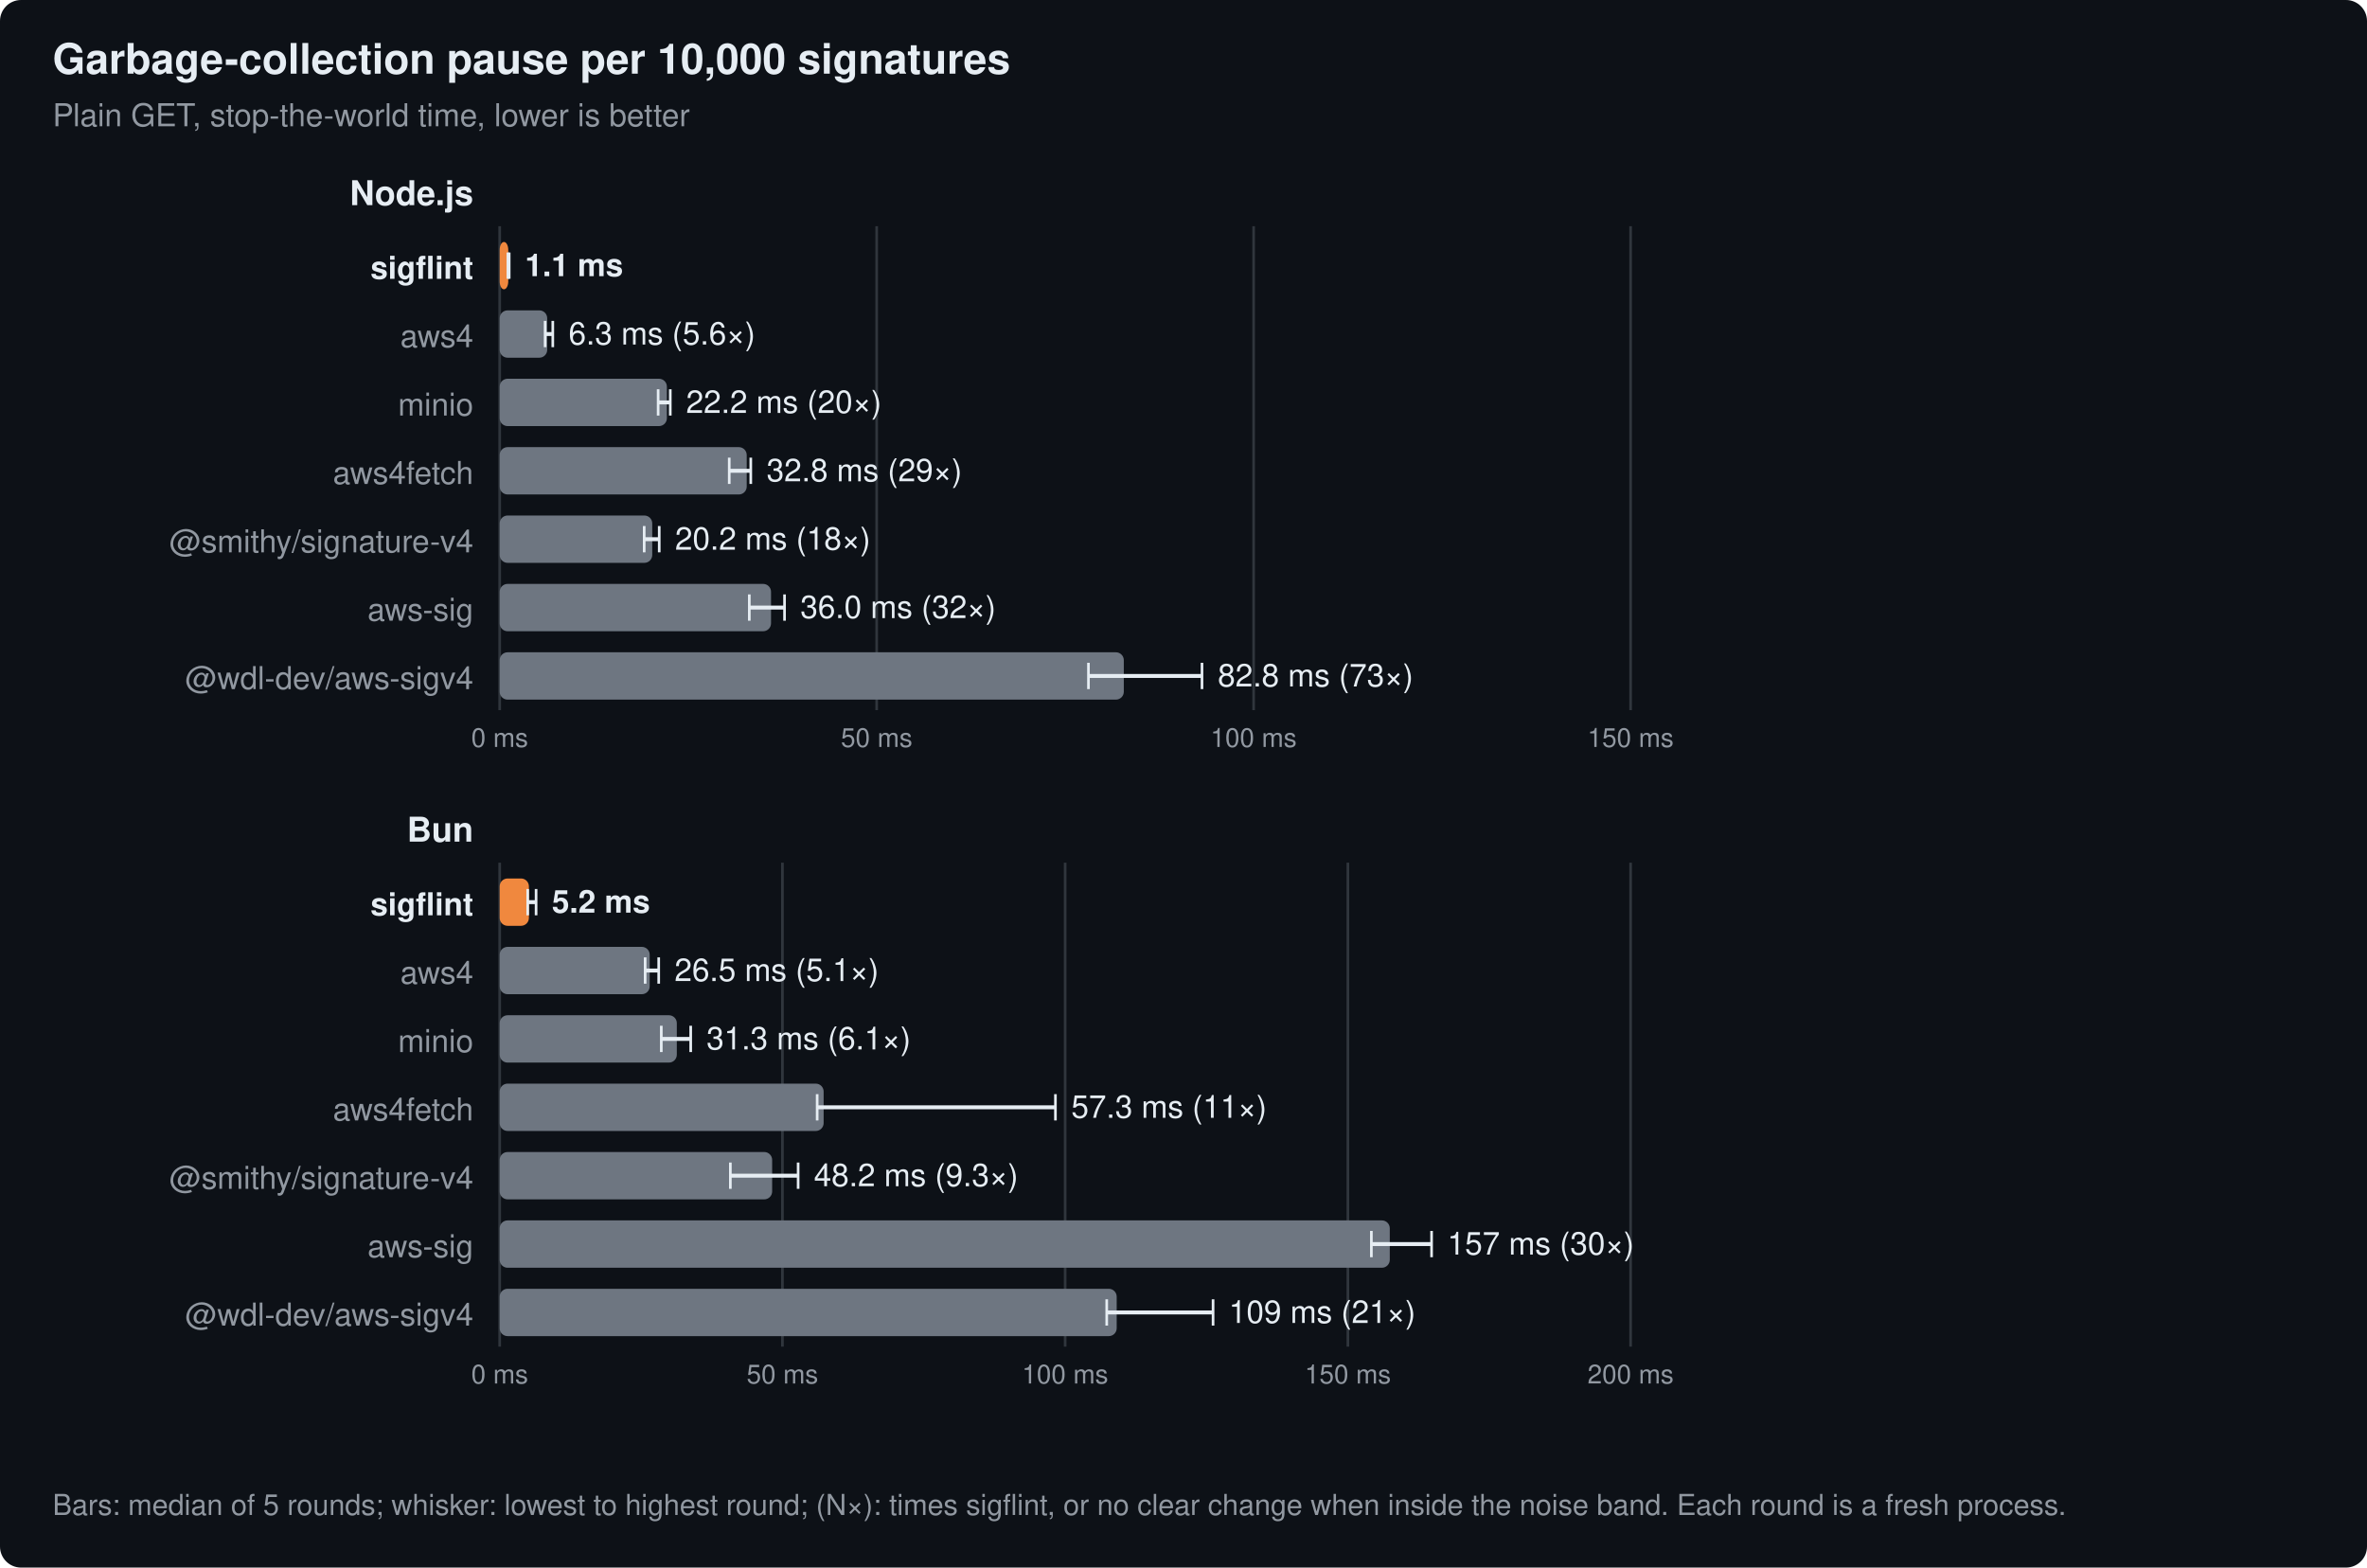
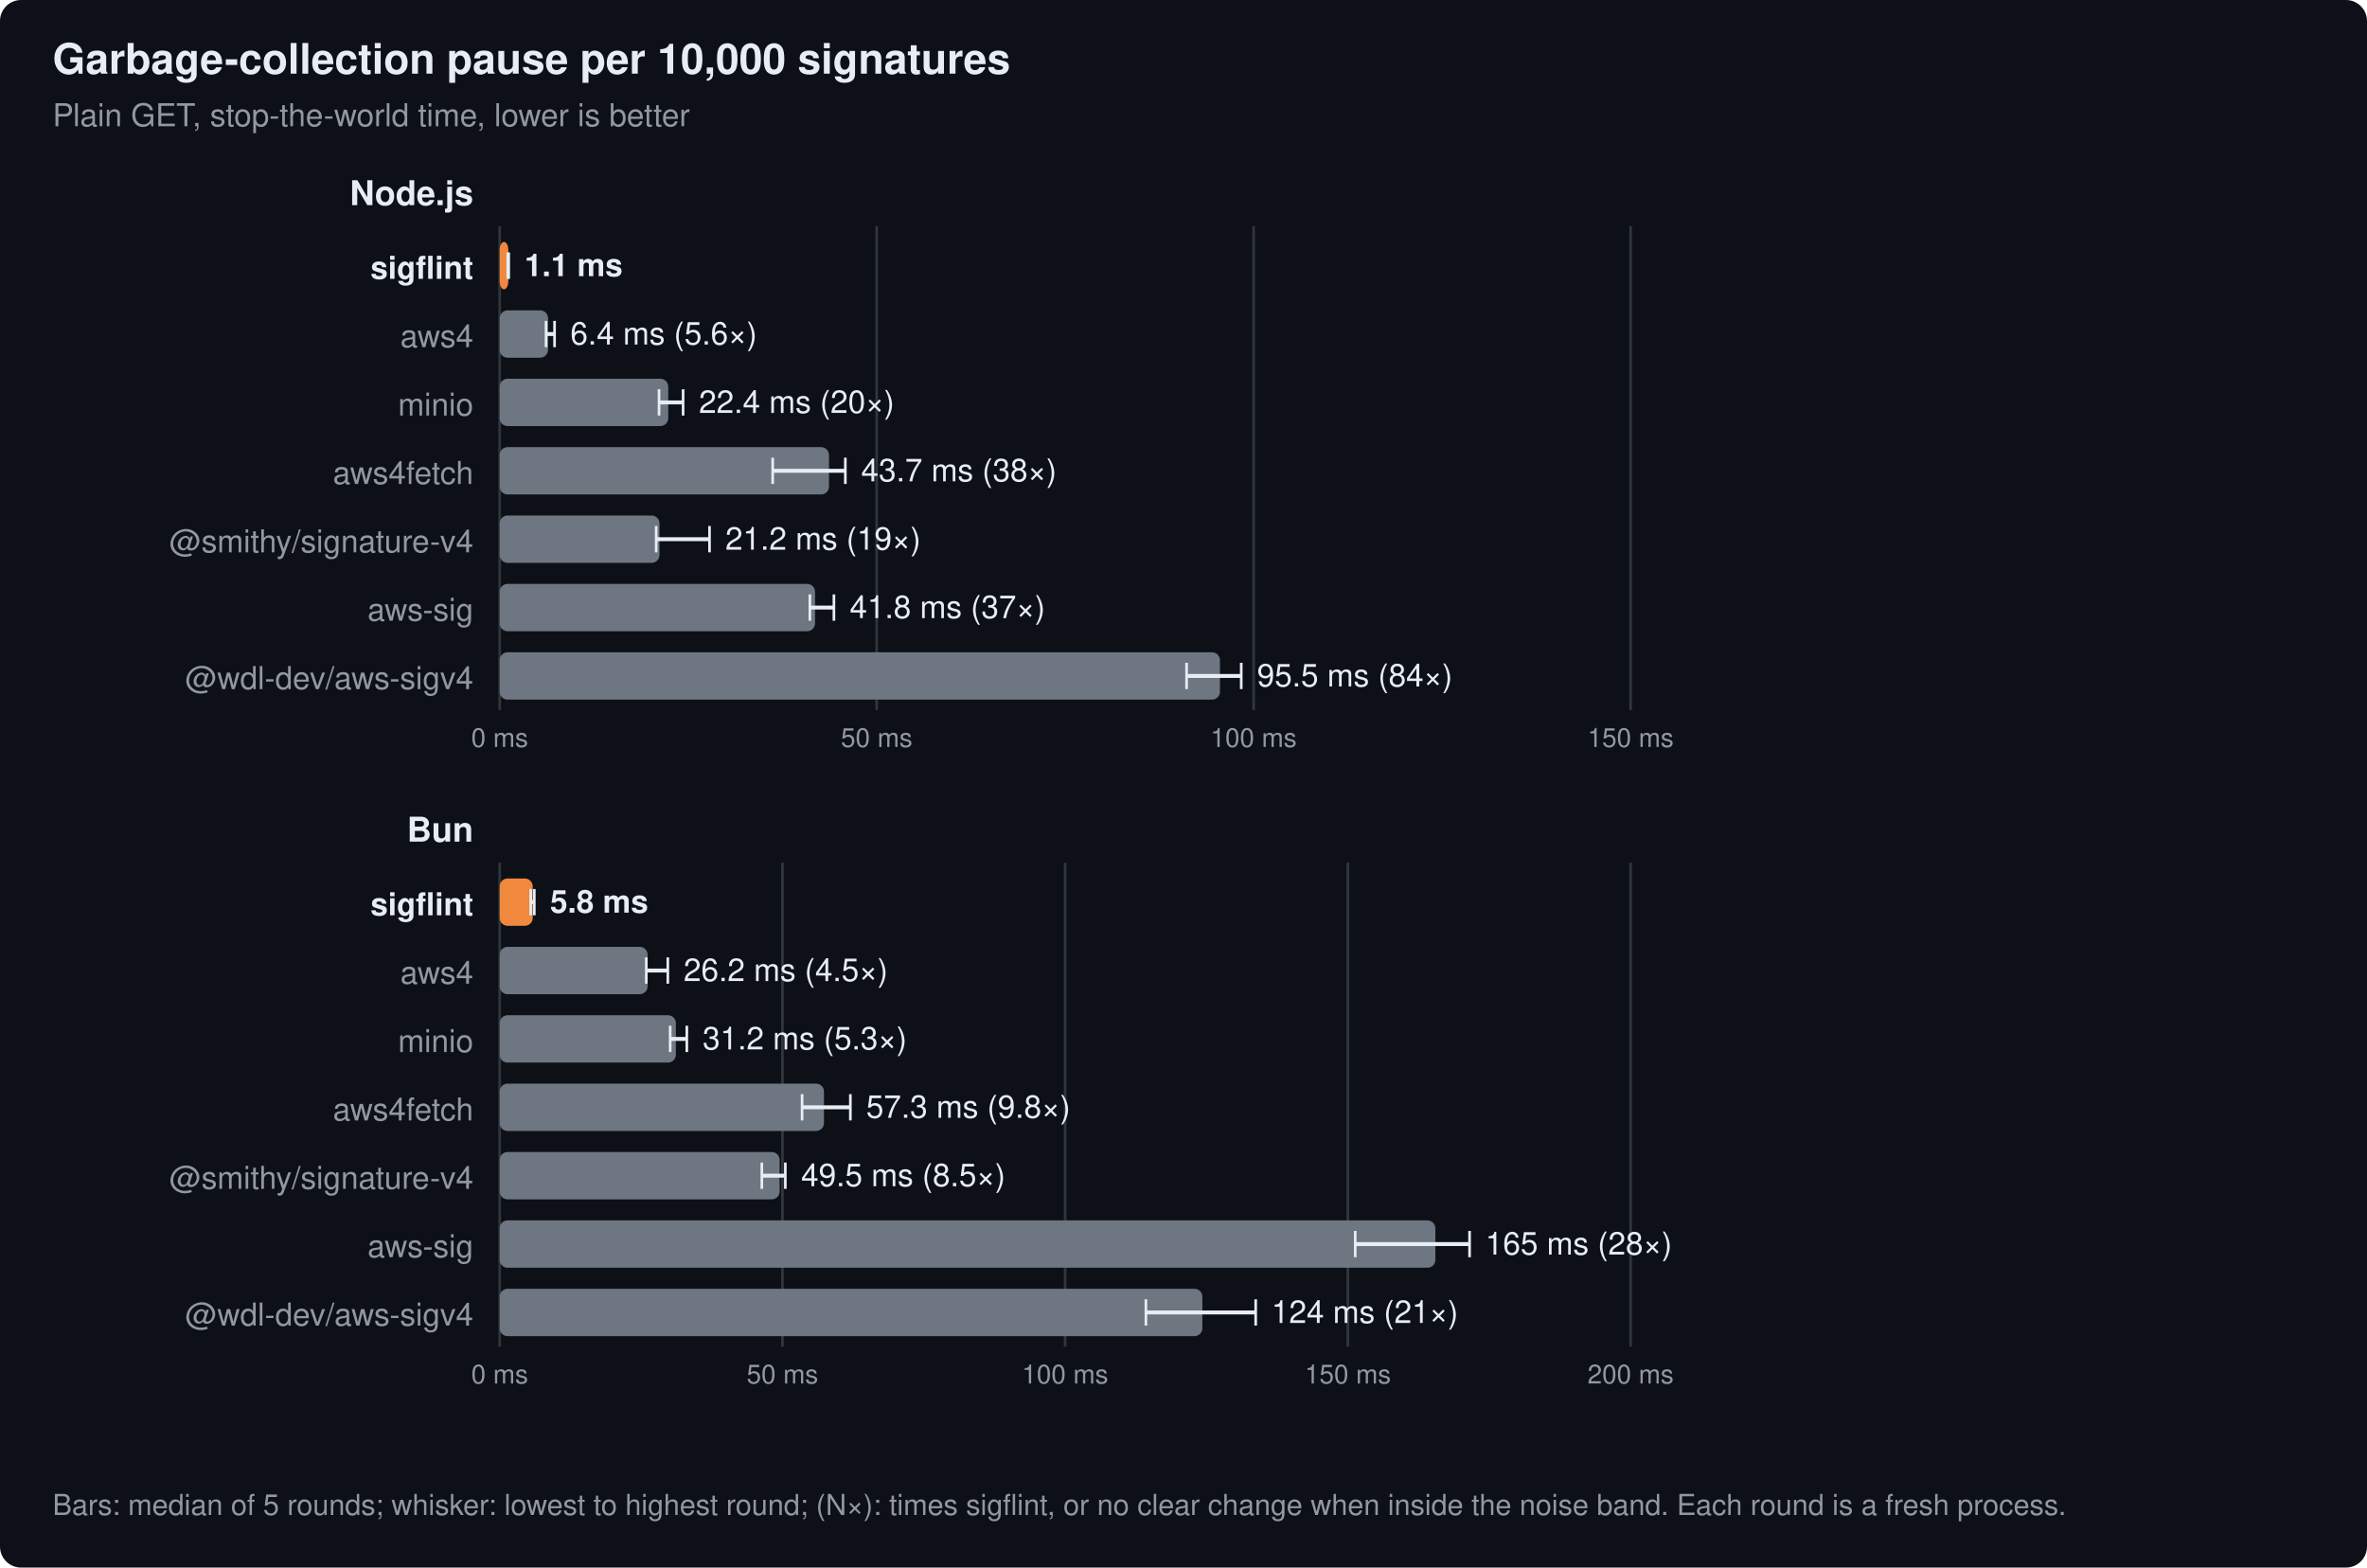
<svg xmlns="http://www.w3.org/2000/svg" width="900" height="596" viewBox="0 0 900 596" role="img" aria-labelledby="t" font-family="-apple-system,BlinkMacSystemFont,'Segoe UI',Helvetica,Arial,sans-serif">
  <rect width="900" height="596" rx="8" fill="#0d1117" />
  <text x="20" y="28" font-size="16" fill="#e6edf3" text-anchor="start" font-weight="600">Garbage-collection pause per 10,000 signatures</text>
  <text x="20" y="48" font-size="12" fill="#9198a1" text-anchor="start" font-weight="400">Plain GET, stop-the-world time, lower is better</text>
  <text x="180" y="78" font-size="13" fill="#e6edf3" text-anchor="end" font-weight="700">Node.js</text>
  <line x1="190" y1="86" x2="190" y2="270" stroke="#30363d" />
  <text x="190" y="284" font-size="10" fill="#9198a1" text-anchor="middle" font-weight="400">0 ms</text>
  <line x1="333.333" y1="86" x2="333.333" y2="270" stroke="#30363d" />
  <text x="333.333" y="284" font-size="10" fill="#9198a1" text-anchor="middle" font-weight="400">50 ms</text>
  <line x1="476.667" y1="86" x2="476.667" y2="270" stroke="#30363d" />
  <text x="476.667" y="284" font-size="10" fill="#9198a1" text-anchor="middle" font-weight="400">100 ms</text>
  <line x1="620" y1="86" x2="620" y2="270" stroke="#30363d" />
  <text x="620" y="284" font-size="10" fill="#9198a1" text-anchor="middle" font-weight="400">150 ms</text>
  <text x="180" y="106" font-size="12" fill="#e6edf3" text-anchor="end" font-weight="700">sigflint</text>
-   <rect x="190" y="92" width="3.254" height="18" rx="3" fill="#f0883e" />
-   <line x1="193.117" y1="101" x2="193.606" y2="101" stroke="#e6edf3" stroke-width="1.5" />
-   <line x1="193.117" y1="96" x2="193.117" y2="106" stroke="#e6edf3" />
-   <line x1="193.606" y1="96" x2="193.606" y2="106" stroke="#e6edf3" />
-   <text x="199.606" y="105" font-size="12" fill="#e6edf3" text-anchor="start" font-weight="700">1.1 ms</text>
+   <rect x="190" y="92" width="3.277" height="18" rx="3" fill="#f0883e" />
+   <line x1="193.069" y1="101" x2="193.429" y2="101" stroke="#e6edf3" stroke-width="1.5" />
+   <line x1="193.069" y1="96" x2="193.069" y2="106" stroke="#e6edf3" />
+   <line x1="193.429" y1="96" x2="193.429" y2="106" stroke="#e6edf3" />
+   <text x="199.429" y="105" font-size="12" fill="#e6edf3" text-anchor="start" font-weight="700">1.1 ms</text>
  <text x="180" y="132" font-size="12" fill="#9198a1" text-anchor="end" font-weight="400">aws4</text>
-   <rect x="190" y="118" width="18.062" height="18" rx="3" fill="#6e7681" />
-   <line x1="207.267" y1="127" x2="210.185" y2="127" stroke="#e6edf3" stroke-width="1.5" />
-   <line x1="207.267" y1="122" x2="207.267" y2="132" stroke="#e6edf3" />
-   <line x1="210.185" y1="122" x2="210.185" y2="132" stroke="#e6edf3" />
-   <text x="216.185" y="131" font-size="12" fill="#e6edf3" text-anchor="start" font-weight="400">6.3 ms  (5.6×)</text>
+   <rect x="190" y="118" width="18.389" height="18" rx="3" fill="#6e7681" />
+   <line x1="207.623" y1="127" x2="210.861" y2="127" stroke="#e6edf3" stroke-width="1.5" />
+   <line x1="207.623" y1="122" x2="207.623" y2="132" stroke="#e6edf3" />
+   <line x1="210.861" y1="122" x2="210.861" y2="132" stroke="#e6edf3" />
+   <text x="216.861" y="131" font-size="12" fill="#e6edf3" text-anchor="start" font-weight="400">6.4 ms  (5.6×)</text>
  <text x="180" y="158" font-size="12" fill="#9198a1" text-anchor="end" font-weight="400">minio</text>
-   <rect x="190" y="144" width="63.569" height="18" rx="3" fill="#6e7681" />
-   <line x1="250.242" y1="153" x2="254.857" y2="153" stroke="#e6edf3" stroke-width="1.5" />
-   <line x1="250.242" y1="148" x2="250.242" y2="158" stroke="#e6edf3" />
-   <line x1="254.857" y1="148" x2="254.857" y2="158" stroke="#e6edf3" />
-   <text x="260.857" y="157" font-size="12" fill="#e6edf3" text-anchor="start" font-weight="400">22.2 ms  (20×)</text>
+   <rect x="190" y="144" width="64.08" height="18" rx="3" fill="#6e7681" />
+   <line x1="250.583" y1="153" x2="259.734" y2="153" stroke="#e6edf3" stroke-width="1.5" />
+   <line x1="250.583" y1="148" x2="250.583" y2="158" stroke="#e6edf3" />
+   <line x1="259.734" y1="148" x2="259.734" y2="158" stroke="#e6edf3" />
+   <text x="265.734" y="157" font-size="12" fill="#e6edf3" text-anchor="start" font-weight="400">22.4 ms  (20×)</text>
  <text x="180" y="184" font-size="12" fill="#9198a1" text-anchor="end" font-weight="400">aws4fetch</text>
-   <rect x="190" y="170" width="93.923" height="18" rx="3" fill="#6e7681" />
-   <line x1="277.278" y1="179" x2="285.466" y2="179" stroke="#e6edf3" stroke-width="1.5" />
-   <line x1="277.278" y1="174" x2="277.278" y2="184" stroke="#e6edf3" />
-   <line x1="285.466" y1="174" x2="285.466" y2="184" stroke="#e6edf3" />
-   <text x="291.466" y="183" font-size="12" fill="#e6edf3" text-anchor="start" font-weight="400">32.8 ms  (29×)</text>
+   <rect x="190" y="170" width="125.209" height="18" rx="3" fill="#6e7681" />
+   <line x1="293.802" y1="179" x2="321.421" y2="179" stroke="#e6edf3" stroke-width="1.5" />
+   <line x1="293.802" y1="174" x2="293.802" y2="184" stroke="#e6edf3" />
+   <line x1="321.421" y1="174" x2="321.421" y2="184" stroke="#e6edf3" />
+   <text x="327.421" y="183" font-size="12" fill="#e6edf3" text-anchor="start" font-weight="400">43.7 ms  (38×)</text>
  <text x="180" y="210" font-size="12" fill="#9198a1" text-anchor="end" font-weight="400">@smithy/signature-v4</text>
-   <rect x="190" y="196" width="58.002" height="18" rx="3" fill="#6e7681" />
-   <line x1="244.942" y1="205" x2="250.656" y2="205" stroke="#e6edf3" stroke-width="1.5" />
-   <line x1="244.942" y1="200" x2="244.942" y2="210" stroke="#e6edf3" />
-   <line x1="250.656" y1="200" x2="250.656" y2="210" stroke="#e6edf3" />
-   <text x="256.656" y="209" font-size="12" fill="#e6edf3" text-anchor="start" font-weight="400">20.2 ms  (18×)</text>
+   <rect x="190" y="196" width="60.754" height="18" rx="3" fill="#6e7681" />
+   <line x1="249.498" y1="205" x2="269.775" y2="205" stroke="#e6edf3" stroke-width="1.5" />
+   <line x1="249.498" y1="200" x2="249.498" y2="210" stroke="#e6edf3" />
+   <line x1="269.775" y1="200" x2="269.775" y2="210" stroke="#e6edf3" />
+   <text x="275.775" y="209" font-size="12" fill="#e6edf3" text-anchor="start" font-weight="400">21.2 ms  (19×)</text>
  <text x="180" y="236" font-size="12" fill="#9198a1" text-anchor="end" font-weight="400">aws-sig</text>
-   <rect x="190" y="222" width="103.166" height="18" rx="3" fill="#6e7681" />
-   <line x1="284.906" y1="231" x2="298.303" y2="231" stroke="#e6edf3" stroke-width="1.5" />
-   <line x1="284.906" y1="226" x2="284.906" y2="236" stroke="#e6edf3" />
-   <line x1="298.303" y1="226" x2="298.303" y2="236" stroke="#e6edf3" />
-   <text x="304.303" y="235" font-size="12" fill="#e6edf3" text-anchor="start" font-weight="400">36.0 ms  (32×)</text>
+   <rect x="190" y="222" width="119.907" height="18" rx="3" fill="#6e7681" />
+   <line x1="307.939" y1="231" x2="317.078" y2="231" stroke="#e6edf3" stroke-width="1.5" />
+   <line x1="307.939" y1="226" x2="307.939" y2="236" stroke="#e6edf3" />
+   <line x1="317.078" y1="226" x2="317.078" y2="236" stroke="#e6edf3" />
+   <text x="323.078" y="235" font-size="12" fill="#e6edf3" text-anchor="start" font-weight="400">41.8 ms  (37×)</text>
  <text x="180" y="262" font-size="12" fill="#9198a1" text-anchor="end" font-weight="400">@wdl-dev/aws-sigv4</text>
-   <rect x="190" y="248" width="237.303" height="18" rx="3" fill="#6e7681" />
-   <line x1="413.858" y1="257" x2="457.031" y2="257" stroke="#e6edf3" stroke-width="1.5" />
-   <line x1="413.858" y1="252" x2="413.858" y2="262" stroke="#e6edf3" />
-   <line x1="457.031" y1="252" x2="457.031" y2="262" stroke="#e6edf3" />
-   <text x="463.031" y="261" font-size="12" fill="#e6edf3" text-anchor="start" font-weight="400">82.8 ms  (73×)</text>
+   <rect x="190" y="248" width="273.86" height="18" rx="3" fill="#6e7681" />
+   <line x1="451.167" y1="257" x2="471.955" y2="257" stroke="#e6edf3" stroke-width="1.5" />
+   <line x1="451.167" y1="252" x2="451.167" y2="262" stroke="#e6edf3" />
+   <line x1="471.955" y1="252" x2="471.955" y2="262" stroke="#e6edf3" />
+   <text x="477.955" y="261" font-size="12" fill="#e6edf3" text-anchor="start" font-weight="400">95.5 ms  (84×)</text>
  <text x="180" y="320" font-size="13" fill="#e6edf3" text-anchor="end" font-weight="700">Bun</text>
  <line x1="190" y1="328" x2="190" y2="512" stroke="#30363d" />
  <text x="190" y="526" font-size="10" fill="#9198a1" text-anchor="middle" font-weight="400">0 ms</text>
  <line x1="297.5" y1="328" x2="297.5" y2="512" stroke="#30363d" />
  <text x="297.5" y="526" font-size="10" fill="#9198a1" text-anchor="middle" font-weight="400">50 ms</text>
  <line x1="405" y1="328" x2="405" y2="512" stroke="#30363d" />
  <text x="405" y="526" font-size="10" fill="#9198a1" text-anchor="middle" font-weight="400">100 ms</text>
  <line x1="512.5" y1="328" x2="512.5" y2="512" stroke="#30363d" />
  <text x="512.5" y="526" font-size="10" fill="#9198a1" text-anchor="middle" font-weight="400">150 ms</text>
  <line x1="620" y1="328" x2="620" y2="512" stroke="#30363d" />
  <text x="620" y="526" font-size="10" fill="#9198a1" text-anchor="middle" font-weight="400">200 ms</text>
  <text x="180" y="348" font-size="12" fill="#e6edf3" text-anchor="end" font-weight="700">sigflint</text>
-   <rect x="190" y="334" width="11.103" height="18" rx="3" fill="#f0883e" />
-   <line x1="200.645" y1="343" x2="203.835" y2="343" stroke="#e6edf3" stroke-width="1.5" />
-   <line x1="200.645" y1="338" x2="200.645" y2="348" stroke="#e6edf3" />
-   <line x1="203.835" y1="338" x2="203.835" y2="348" stroke="#e6edf3" />
-   <text x="209.835" y="347" font-size="12" fill="#e6edf3" text-anchor="start" font-weight="700">5.2 ms</text>
+   <rect x="190" y="334" width="12.553" height="18" rx="3" fill="#f0883e" />
+   <line x1="201.784" y1="343" x2="203.153" y2="343" stroke="#e6edf3" stroke-width="1.5" />
+   <line x1="201.784" y1="338" x2="201.784" y2="348" stroke="#e6edf3" />
+   <line x1="203.153" y1="338" x2="203.153" y2="348" stroke="#e6edf3" />
+   <text x="209.153" y="347" font-size="12" fill="#e6edf3" text-anchor="start" font-weight="700">5.8 ms</text>
  <text x="180" y="374" font-size="12" fill="#9198a1" text-anchor="end" font-weight="400">aws4</text>
-   <rect x="190" y="360" width="57.033" height="18" rx="3" fill="#6e7681" />
-   <line x1="245.305" y1="369" x2="250.46" y2="369" stroke="#e6edf3" stroke-width="1.5" />
-   <line x1="245.305" y1="364" x2="245.305" y2="374" stroke="#e6edf3" />
-   <line x1="250.46" y1="364" x2="250.46" y2="374" stroke="#e6edf3" />
-   <text x="256.46" y="373" font-size="12" fill="#e6edf3" text-anchor="start" font-weight="400">26.5 ms  (5.1×)</text>
+   <rect x="190" y="360" width="56.248" height="18" rx="3" fill="#6e7681" />
+   <line x1="245.735" y1="369" x2="253.918" y2="369" stroke="#e6edf3" stroke-width="1.5" />
+   <line x1="245.735" y1="364" x2="245.735" y2="374" stroke="#e6edf3" />
+   <line x1="253.918" y1="364" x2="253.918" y2="374" stroke="#e6edf3" />
+   <text x="259.918" y="373" font-size="12" fill="#e6edf3" text-anchor="start" font-weight="400">26.2 ms  (4.5×)</text>
  <text x="180" y="400" font-size="12" fill="#9198a1" text-anchor="end" font-weight="400">minio</text>
-   <rect x="190" y="386" width="67.344" height="18" rx="3" fill="#6e7681" />
-   <line x1="251.442" y1="395" x2="262.624" y2="395" stroke="#e6edf3" stroke-width="1.5" />
-   <line x1="251.442" y1="390" x2="251.442" y2="400" stroke="#e6edf3" />
-   <line x1="262.624" y1="390" x2="262.624" y2="400" stroke="#e6edf3" />
-   <text x="268.624" y="399" font-size="12" fill="#e6edf3" text-anchor="start" font-weight="400">31.3 ms  (6.1×)</text>
+   <rect x="190" y="386" width="66.982" height="18" rx="3" fill="#6e7681" />
+   <line x1="254.824" y1="395" x2="261.15" y2="395" stroke="#e6edf3" stroke-width="1.5" />
+   <line x1="254.824" y1="390" x2="254.824" y2="400" stroke="#e6edf3" />
+   <line x1="261.15" y1="390" x2="261.15" y2="400" stroke="#e6edf3" />
+   <text x="267.15" y="399" font-size="12" fill="#e6edf3" text-anchor="start" font-weight="400">31.2 ms  (5.3×)</text>
  <text x="180" y="426" font-size="12" fill="#9198a1" text-anchor="end" font-weight="400">aws4fetch</text>
-   <rect x="190" y="412" width="123.17" height="18" rx="3" fill="#6e7681" />
-   <line x1="310.707" y1="421" x2="401.304" y2="421" stroke="#e6edf3" stroke-width="1.5" />
-   <line x1="310.707" y1="416" x2="310.707" y2="426" stroke="#e6edf3" />
-   <line x1="401.304" y1="416" x2="401.304" y2="426" stroke="#e6edf3" />
-   <text x="407.304" y="425" font-size="12" fill="#e6edf3" text-anchor="start" font-weight="400">57.3 ms  (11×)</text>
+   <rect x="190" y="412" width="123.298" height="18" rx="3" fill="#6e7681" />
+   <line x1="304.975" y1="421" x2="323.33" y2="421" stroke="#e6edf3" stroke-width="1.5" />
+   <line x1="304.975" y1="416" x2="304.975" y2="426" stroke="#e6edf3" />
+   <line x1="323.33" y1="416" x2="323.33" y2="426" stroke="#e6edf3" />
+   <text x="329.33" y="425" font-size="12" fill="#e6edf3" text-anchor="start" font-weight="400">57.3 ms  (9.8×)</text>
  <text x="180" y="452" font-size="12" fill="#9198a1" text-anchor="end" font-weight="400">@smithy/signature-v4</text>
-   <rect x="190" y="438" width="103.593" height="18" rx="3" fill="#6e7681" />
-   <line x1="277.702" y1="447" x2="303.47" y2="447" stroke="#e6edf3" stroke-width="1.5" />
-   <line x1="277.702" y1="442" x2="277.702" y2="452" stroke="#e6edf3" />
-   <line x1="303.47" y1="442" x2="303.47" y2="452" stroke="#e6edf3" />
-   <text x="309.47" y="451" font-size="12" fill="#e6edf3" text-anchor="start" font-weight="400">48.2 ms  (9.3×)</text>
+   <rect x="190" y="438" width="106.441" height="18" rx="3" fill="#6e7681" />
+   <line x1="289.669" y1="447" x2="298.605" y2="447" stroke="#e6edf3" stroke-width="1.5" />
+   <line x1="289.669" y1="442" x2="289.669" y2="452" stroke="#e6edf3" />
+   <line x1="298.605" y1="442" x2="298.605" y2="452" stroke="#e6edf3" />
+   <text x="304.605" y="451" font-size="12" fill="#e6edf3" text-anchor="start" font-weight="400">49.5 ms  (8.5×)</text>
  <text x="180" y="478" font-size="12" fill="#9198a1" text-anchor="end" font-weight="400">aws-sig</text>
-   <rect x="190" y="464" width="338.433" height="18" rx="3" fill="#6e7681" />
-   <line x1="521.436" y1="473" x2="544.325" y2="473" stroke="#e6edf3" stroke-width="1.5" />
-   <line x1="521.436" y1="468" x2="521.436" y2="478" stroke="#e6edf3" />
-   <line x1="544.325" y1="468" x2="544.325" y2="478" stroke="#e6edf3" />
-   <text x="550.325" y="477" font-size="12" fill="#e6edf3" text-anchor="start" font-weight="400">157 ms  (30×)</text>
+   <rect x="190" y="464" width="355.769" height="18" rx="3" fill="#6e7681" />
+   <line x1="515.295" y1="473" x2="558.772" y2="473" stroke="#e6edf3" stroke-width="1.5" />
+   <line x1="515.295" y1="468" x2="515.295" y2="478" stroke="#e6edf3" />
+   <line x1="558.772" y1="468" x2="558.772" y2="478" stroke="#e6edf3" />
+   <text x="564.772" y="477" font-size="12" fill="#e6edf3" text-anchor="start" font-weight="400">165 ms  (28×)</text>
  <text x="180" y="504" font-size="12" fill="#9198a1" text-anchor="end" font-weight="400">@wdl-dev/aws-sigv4</text>
-   <rect x="190" y="490" width="234.597" height="18" rx="3" fill="#6e7681" />
-   <line x1="420.809" y1="499" x2="461.242" y2="499" stroke="#e6edf3" stroke-width="1.5" />
-   <line x1="420.809" y1="494" x2="420.809" y2="504" stroke="#e6edf3" />
-   <line x1="461.242" y1="494" x2="461.242" y2="504" stroke="#e6edf3" />
-   <text x="467.242" y="503" font-size="12" fill="#e6edf3" text-anchor="start" font-weight="400">109 ms  (21×)</text>
+   <rect x="190" y="490" width="267.17" height="18" rx="3" fill="#6e7681" />
+   <line x1="435.706" y1="499" x2="477.451" y2="499" stroke="#e6edf3" stroke-width="1.5" />
+   <line x1="435.706" y1="494" x2="435.706" y2="504" stroke="#e6edf3" />
+   <line x1="477.451" y1="494" x2="477.451" y2="504" stroke="#e6edf3" />
+   <text x="483.451" y="503" font-size="12" fill="#e6edf3" text-anchor="start" font-weight="400">124 ms  (21×)</text>
  <text x="20" y="576" font-size="11" fill="#9198a1" text-anchor="start" font-weight="400">Bars: median of 5 rounds; whisker: lowest to highest round; (N×): times sigflint, or no clear change when inside the noise band. Each round is a fresh process.</text>
</svg>
